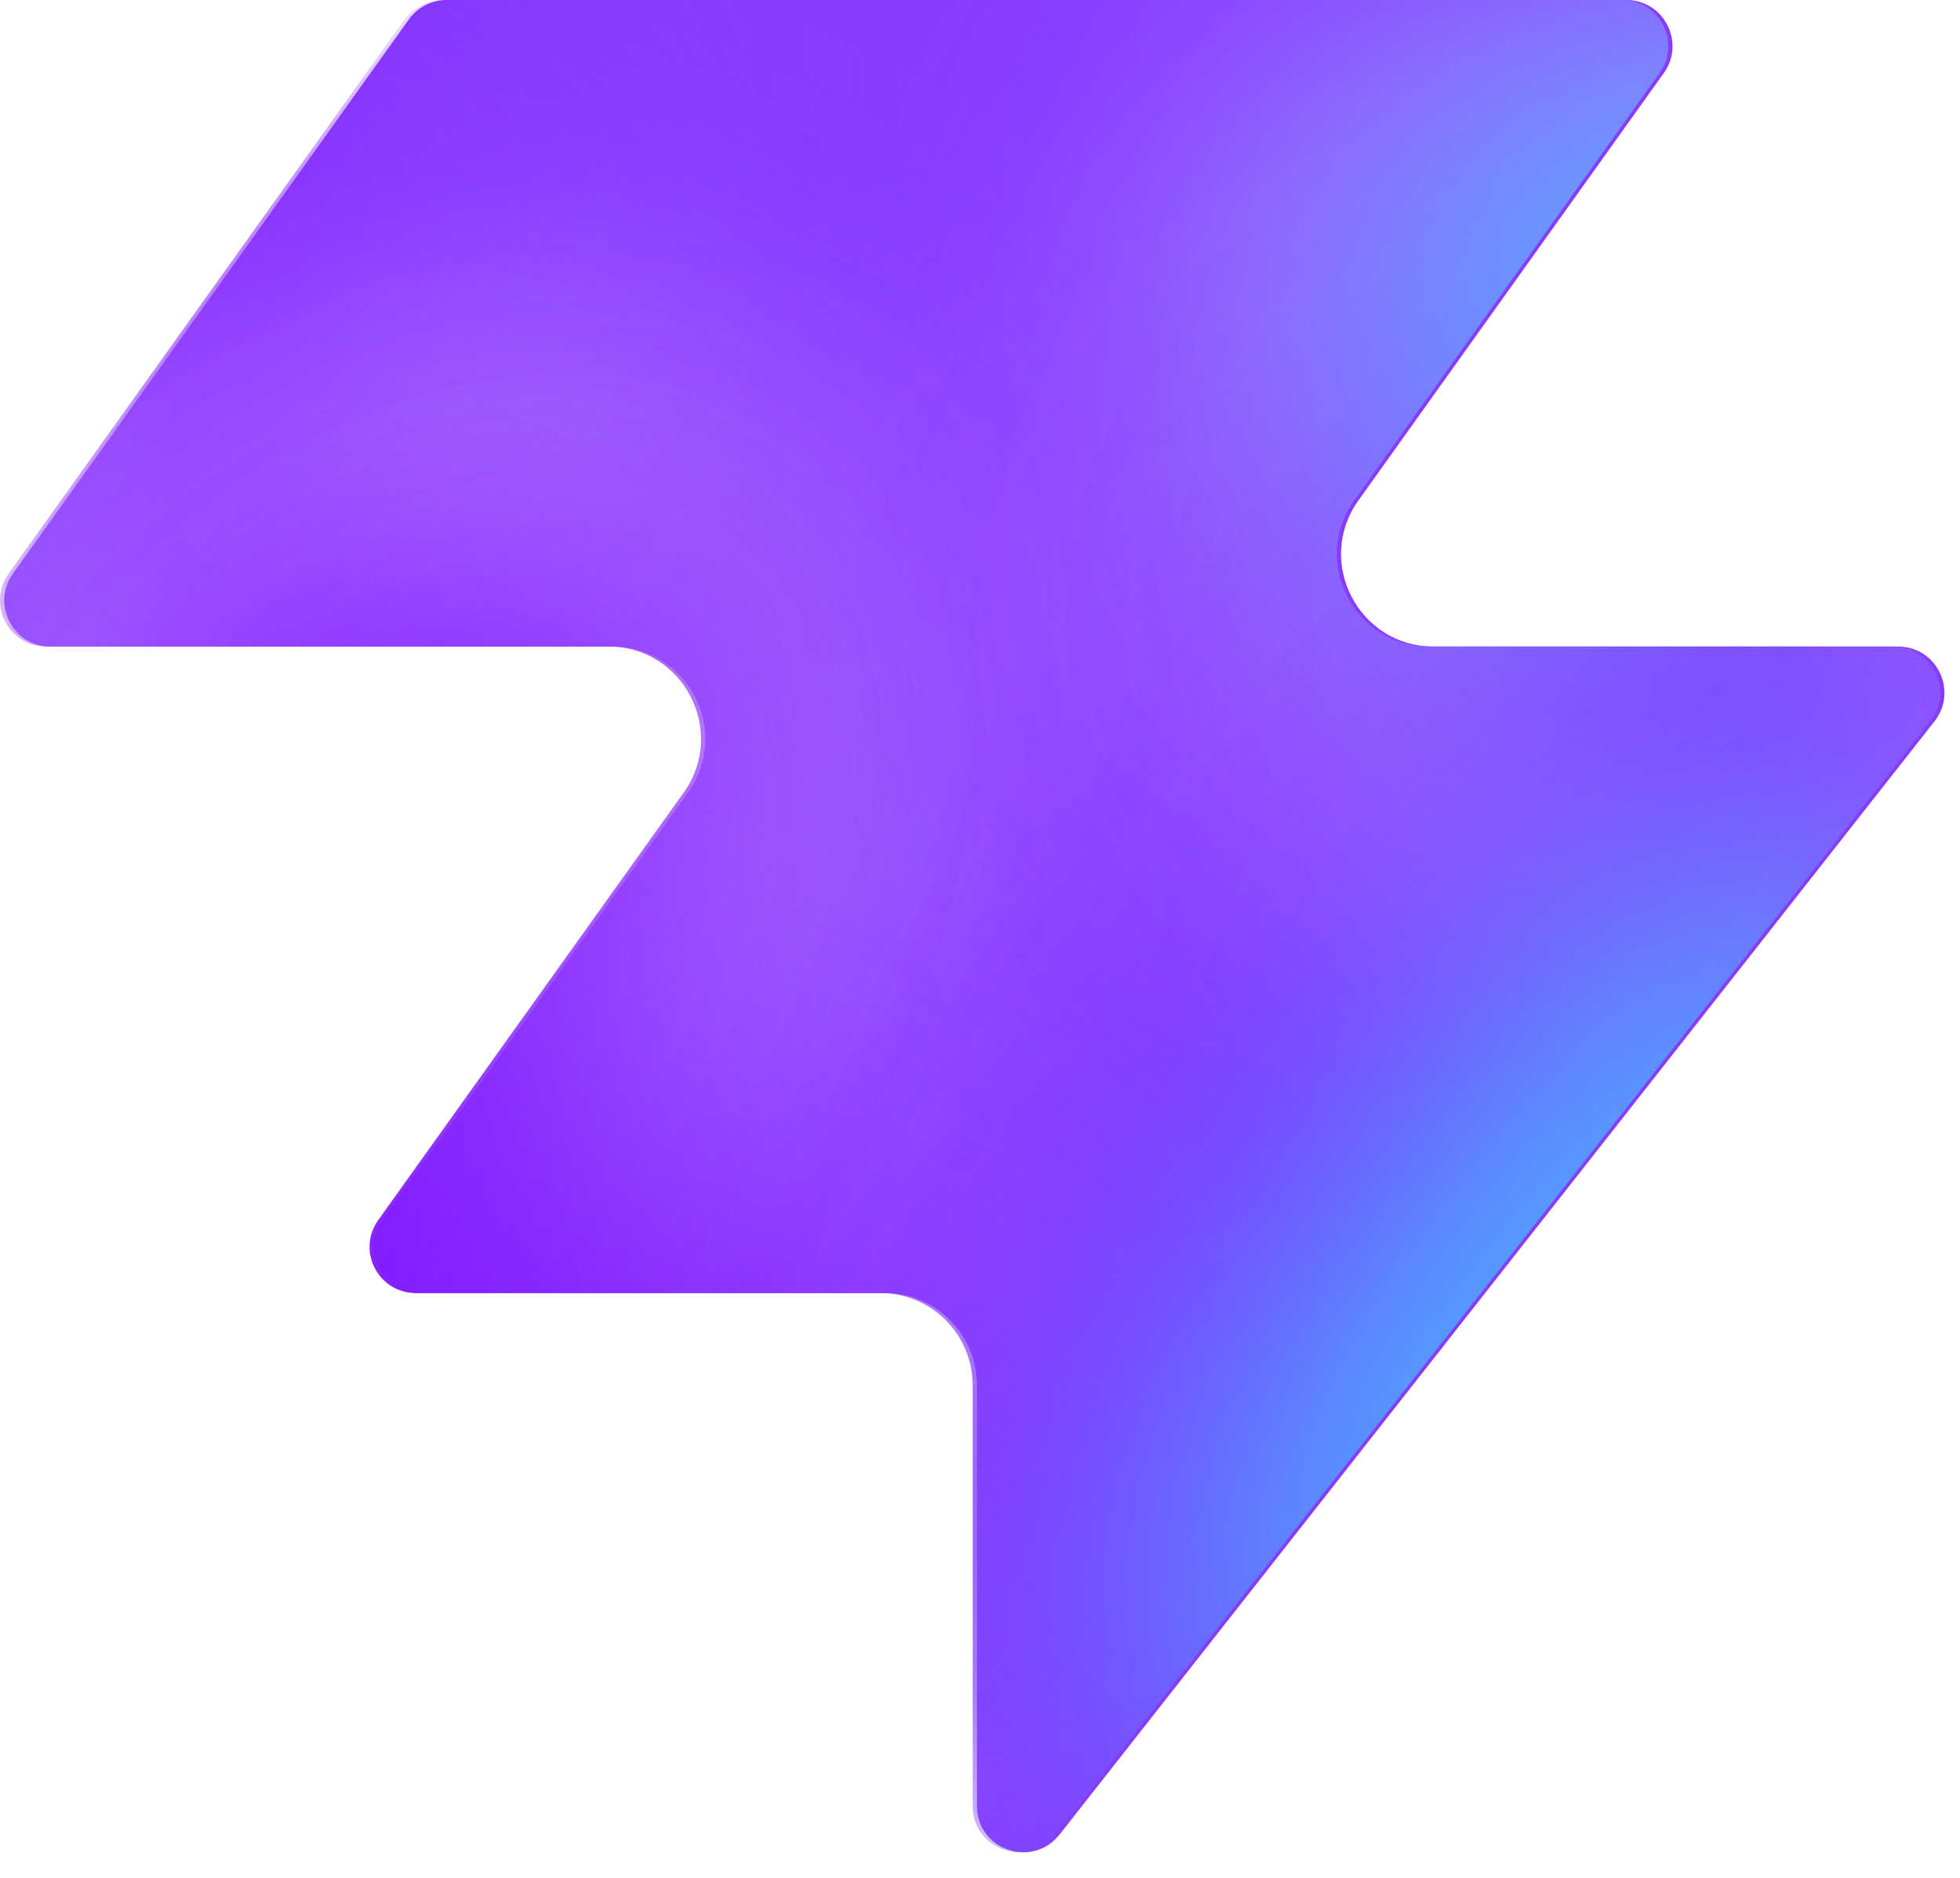
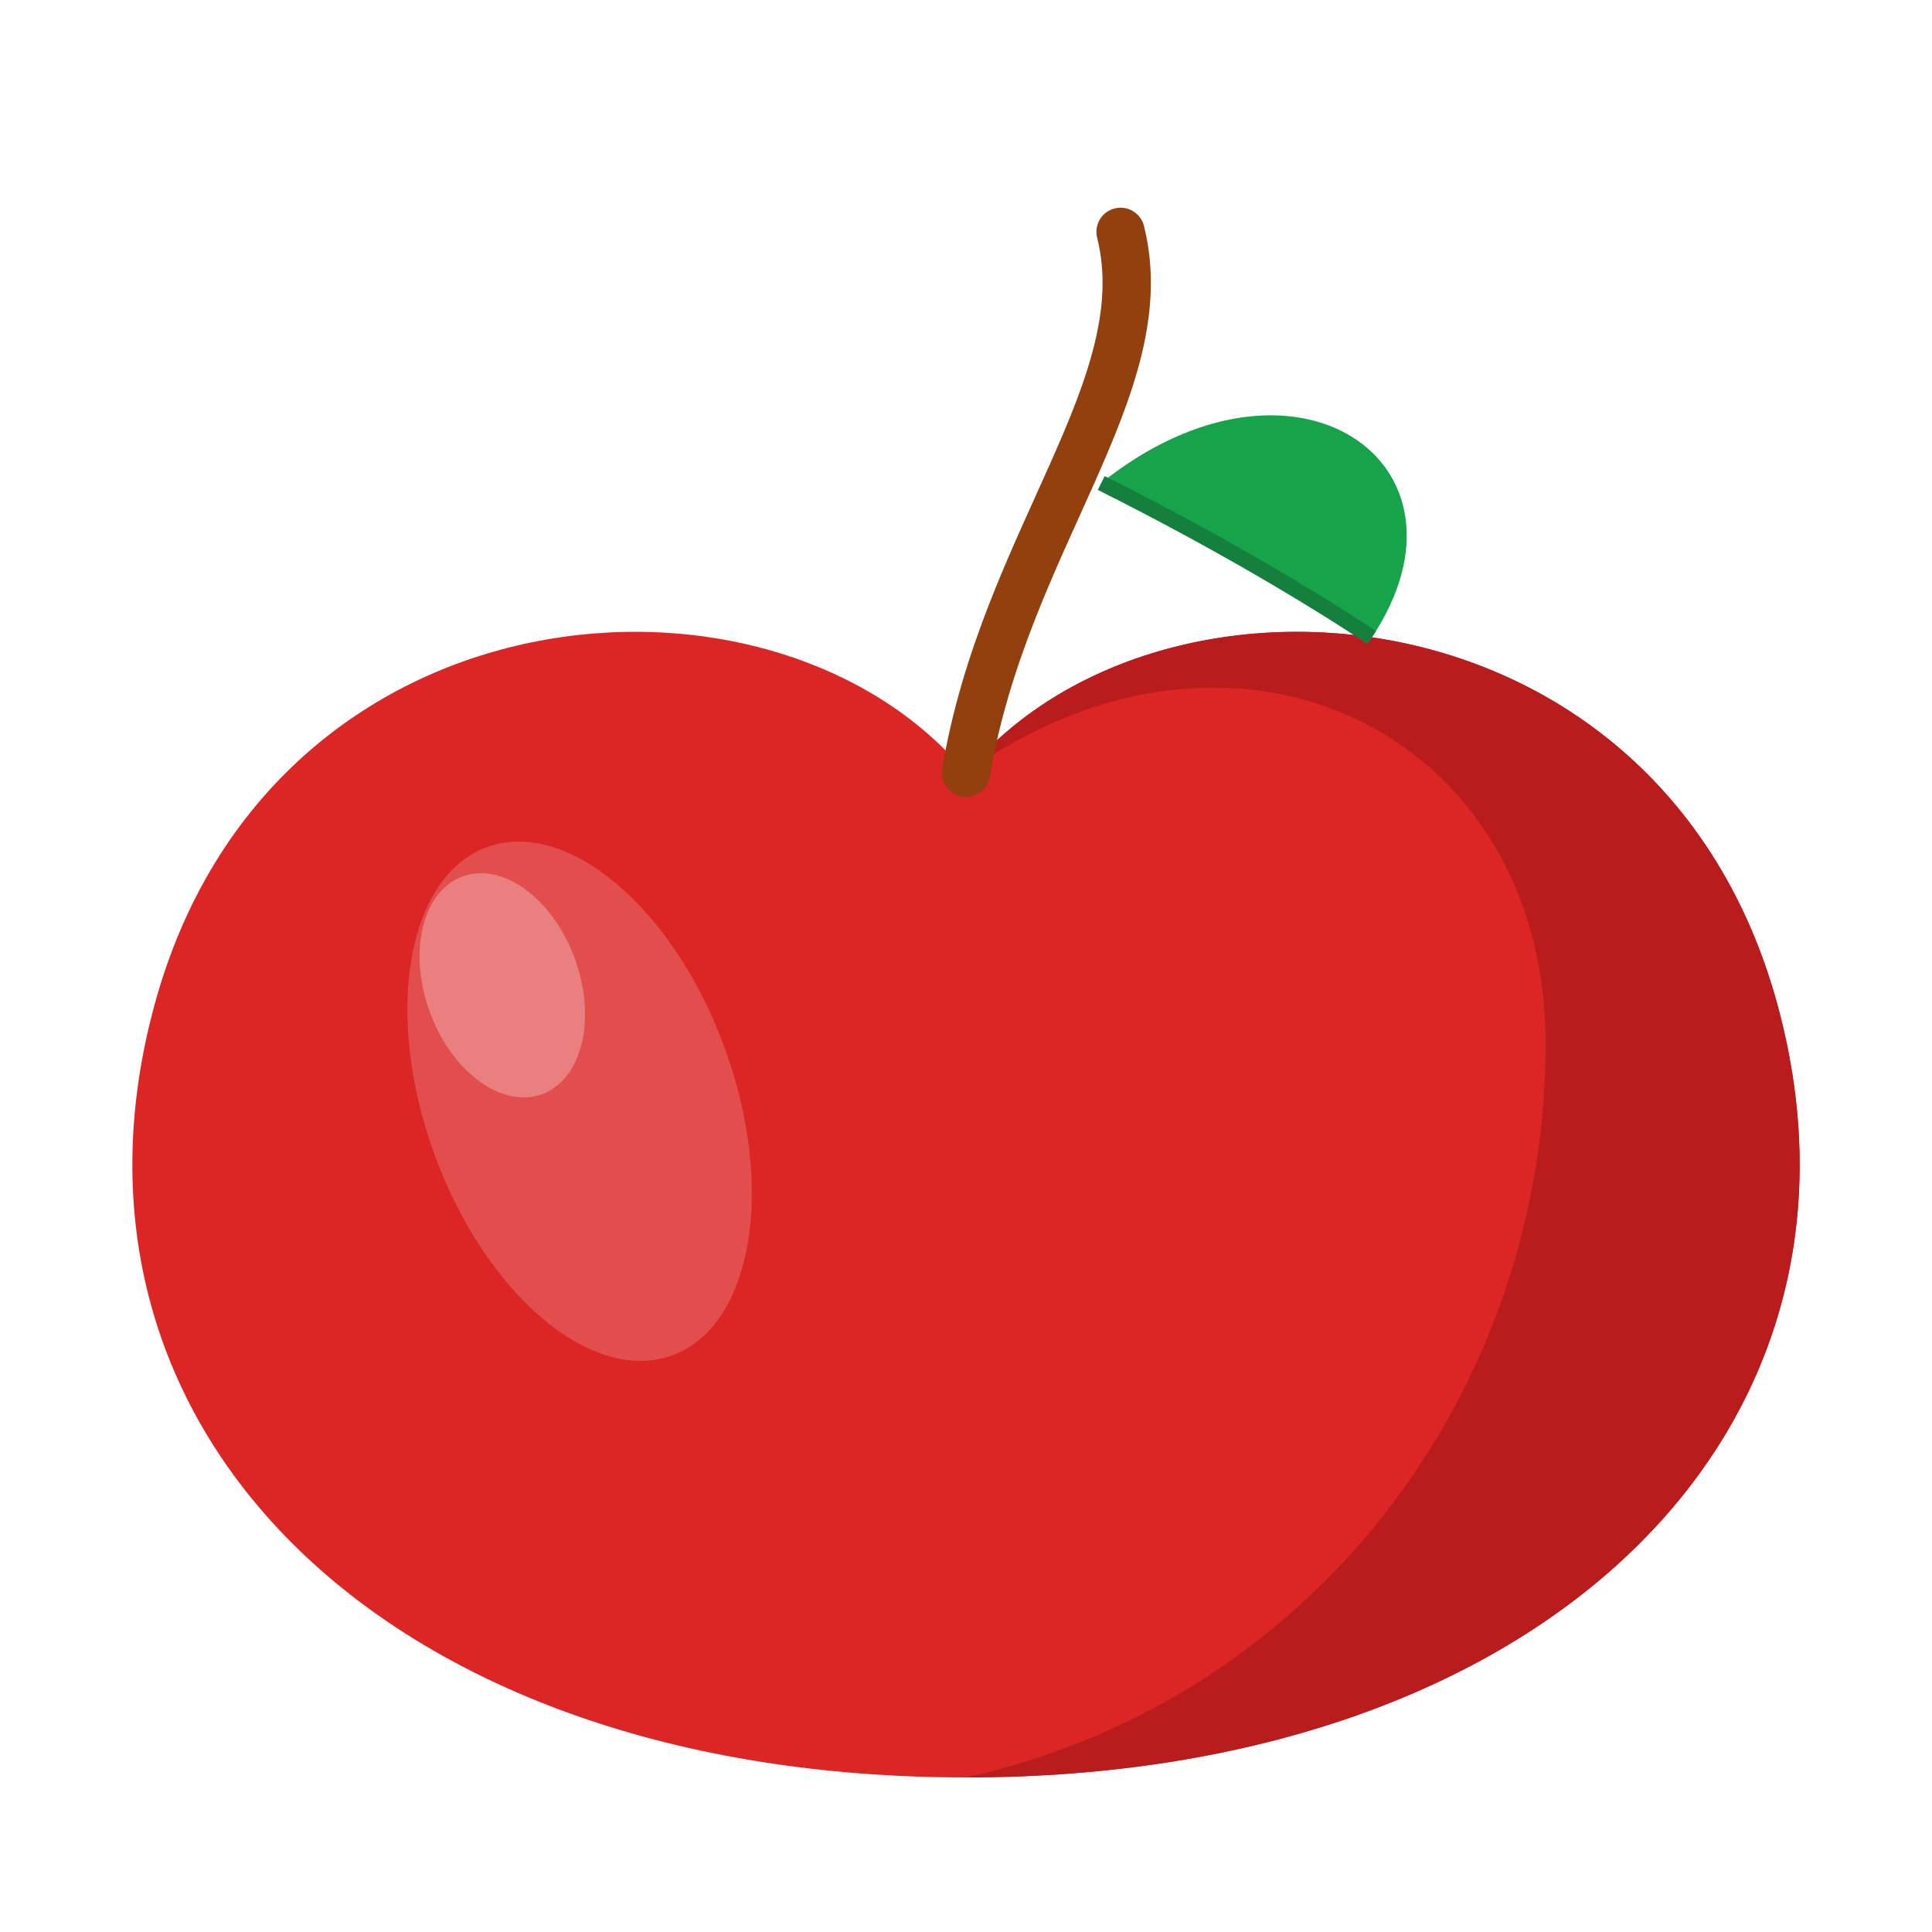
- <svg xmlns="http://www.w3.org/2000/svg" width="48" height="46" fill="none" viewBox="0 0 48 46">
-   <path fill="#863bff" d="M25.946 44.938c-.664.845-2.021.375-2.021-.698V33.937a2.26 2.26 0 0 0-2.262-2.262H10.287c-.92 0-1.456-1.04-.92-1.788l7.48-10.471c1.07-1.497 0-3.578-1.842-3.578H1.237c-.92 0-1.456-1.04-.92-1.788L10.013.474c.214-.297.556-.474.92-.474h28.894c.92 0 1.456 1.04.92 1.788l-7.48 10.471c-1.07 1.498 0 3.579 1.842 3.579h11.377c.943 0 1.473 1.088.89 1.83L25.947 44.94z" style="fill:#863bff;fill:color(display-p3 .525 .23 1);fill-opacity:1" />
-   <mask id="a" width="48" height="46" x="0" y="0" maskUnits="userSpaceOnUse" style="mask-type:alpha">
-     <path fill="#000" d="M25.842 44.938c-.664.844-2.021.375-2.021-.698V33.937a2.26 2.26 0 0 0-2.262-2.262H10.183c-.92 0-1.456-1.04-.92-1.788l7.48-10.471c1.07-1.498 0-3.579-1.842-3.579H1.133c-.92 0-1.456-1.04-.92-1.787L9.91.473c.214-.297.556-.474.92-.474h28.894c.92 0 1.456 1.04.92 1.788l-7.48 10.471c-1.07 1.498 0 3.578 1.842 3.578h11.377c.943 0 1.473 1.088.89 1.832L25.843 44.94z" style="fill:#000;fill-opacity:1" />
-   </mask>
-   <g mask="url(#a)">
-     <g filter="url(#b)">
-       <ellipse cx="5.508" cy="14.704" fill="#ede6ff" rx="5.508" ry="14.704" style="fill:#ede6ff;fill:color(display-p3 .927 .903 1);fill-opacity:1" transform="matrix(.00324 1 1 -.00324 -4.47 31.516)" />
-     </g>
-     <g filter="url(#c)">
-       <ellipse cx="10.399" cy="29.851" fill="#ede6ff" rx="10.399" ry="29.851" style="fill:#ede6ff;fill:color(display-p3 .927 .903 1);fill-opacity:1" transform="matrix(.00324 1 1 -.00324 -39.328 7.883)" />
-     </g>
-     <g filter="url(#d)">
-       <ellipse cx="5.508" cy="30.487" fill="#7e14ff" rx="5.508" ry="30.487" style="fill:#7e14ff;fill:color(display-p3 .492 .077 1);fill-opacity:1" transform="rotate(89.814 -25.913 -14.639)scale(1 -1)" />
-     </g>
-     <g filter="url(#e)">
-       <ellipse cx="5.508" cy="30.599" fill="#7e14ff" rx="5.508" ry="30.599" style="fill:#7e14ff;fill:color(display-p3 .492 .077 1);fill-opacity:1" transform="rotate(89.814 -32.644 -3.334)scale(1 -1)" />
-     </g>
-     <g filter="url(#f)">
-       <ellipse cx="5.508" cy="30.599" fill="#7e14ff" rx="5.508" ry="30.599" style="fill:#7e14ff;fill:color(display-p3 .492 .077 1);fill-opacity:1" transform="matrix(.00324 1 1 -.00324 -34.34 30.47)" />
-     </g>
-     <g filter="url(#g)">
-       <ellipse cx="14.072" cy="22.078" fill="#ede6ff" rx="14.072" ry="22.078" style="fill:#ede6ff;fill:color(display-p3 .927 .903 1);fill-opacity:1" transform="rotate(93.35 24.506 48.493)scale(-1 1)" />
-     </g>
-     <g filter="url(#h)">
-       <ellipse cx="3.47" cy="21.501" fill="#7e14ff" rx="3.47" ry="21.501" style="fill:#7e14ff;fill:color(display-p3 .492 .077 1);fill-opacity:1" transform="rotate(89.009 28.708 47.59)scale(-1 1)" />
-     </g>
-     <g filter="url(#i)">
-       <ellipse cx="3.47" cy="21.501" fill="#7e14ff" rx="3.47" ry="21.501" style="fill:#7e14ff;fill:color(display-p3 .492 .077 1);fill-opacity:1" transform="rotate(89.009 28.708 47.59)scale(-1 1)" />
-     </g>
-     <g filter="url(#j)">
-       <ellipse cx=".387" cy="8.972" fill="#7e14ff" rx="4.407" ry="29.108" style="fill:#7e14ff;fill:color(display-p3 .492 .077 1);fill-opacity:1" transform="rotate(39.51 .387 8.972)" />
-     </g>
-     <g filter="url(#k)">
-       <ellipse cx="47.523" cy="-6.092" fill="#7e14ff" rx="4.407" ry="29.108" style="fill:#7e14ff;fill:color(display-p3 .492 .077 1);fill-opacity:1" transform="rotate(37.892 47.523 -6.092)" />
-     </g>
-     <g filter="url(#l)">
-       <ellipse cx="41.412" cy="6.333" fill="#47bfff" rx="5.971" ry="9.665" style="fill:#47bfff;fill:color(display-p3 .28 .748 1);fill-opacity:1" transform="rotate(37.892 41.412 6.333)" />
-     </g>
-     <g filter="url(#m)">
-       <ellipse cx="-1.879" cy="38.332" fill="#7e14ff" rx="4.407" ry="29.108" style="fill:#7e14ff;fill:color(display-p3 .492 .077 1);fill-opacity:1" transform="rotate(37.892 -1.88 38.332)" />
-     </g>
-     <g filter="url(#n)">
-       <ellipse cx="-1.879" cy="38.332" fill="#7e14ff" rx="4.407" ry="29.108" style="fill:#7e14ff;fill:color(display-p3 .492 .077 1);fill-opacity:1" transform="rotate(37.892 -1.88 38.332)" />
-     </g>
-     <g filter="url(#o)">
-       <ellipse cx="35.651" cy="29.907" fill="#7e14ff" rx="4.407" ry="29.108" style="fill:#7e14ff;fill:color(display-p3 .492 .077 1);fill-opacity:1" transform="rotate(37.892 35.651 29.907)" />
-     </g>
-     <g filter="url(#p)">
-       <ellipse cx="38.418" cy="32.4" fill="#47bfff" rx="5.971" ry="15.297" style="fill:#47bfff;fill:color(display-p3 .28 .748 1);fill-opacity:1" transform="rotate(37.892 38.418 32.4)" />
-     </g>
-   </g>
-   <defs>
-     <filter id="b" width="60.045" height="41.654" x="-19.77" y="16.149" color-interpolation-filters="sRGB" filterUnits="userSpaceOnUse">
-       <feFlood flood-opacity="0" result="BackgroundImageFix" />
-       <feBlend in="SourceGraphic" in2="BackgroundImageFix" result="shape" />
-       <feGaussianBlur result="effect1_foregroundBlur_2002_17158" stdDeviation="7.659" />
-     </filter>
-     <filter id="c" width="90.34" height="51.437" x="-54.613" y="-7.533" color-interpolation-filters="sRGB" filterUnits="userSpaceOnUse">
-       <feFlood flood-opacity="0" result="BackgroundImageFix" />
-       <feBlend in="SourceGraphic" in2="BackgroundImageFix" result="shape" />
-       <feGaussianBlur result="effect1_foregroundBlur_2002_17158" stdDeviation="7.659" />
-     </filter>
-     <filter id="d" width="79.355" height="29.4" x="-49.64" y="2.03" color-interpolation-filters="sRGB" filterUnits="userSpaceOnUse">
-       <feFlood flood-opacity="0" result="BackgroundImageFix" />
-       <feBlend in="SourceGraphic" in2="BackgroundImageFix" result="shape" />
-       <feGaussianBlur result="effect1_foregroundBlur_2002_17158" stdDeviation="4.596" />
-     </filter>
-     <filter id="e" width="79.579" height="29.4" x="-45.045" y="20.029" color-interpolation-filters="sRGB" filterUnits="userSpaceOnUse">
-       <feFlood flood-opacity="0" result="BackgroundImageFix" />
-       <feBlend in="SourceGraphic" in2="BackgroundImageFix" result="shape" />
-       <feGaussianBlur result="effect1_foregroundBlur_2002_17158" stdDeviation="4.596" />
-     </filter>
-     <filter id="f" width="79.579" height="29.4" x="-43.513" y="21.178" color-interpolation-filters="sRGB" filterUnits="userSpaceOnUse">
-       <feFlood flood-opacity="0" result="BackgroundImageFix" />
-       <feBlend in="SourceGraphic" in2="BackgroundImageFix" result="shape" />
-       <feGaussianBlur result="effect1_foregroundBlur_2002_17158" stdDeviation="4.596" />
-     </filter>
-     <filter id="g" width="74.749" height="58.852" x="15.756" y="-17.901" color-interpolation-filters="sRGB" filterUnits="userSpaceOnUse">
-       <feFlood flood-opacity="0" result="BackgroundImageFix" />
-       <feBlend in="SourceGraphic" in2="BackgroundImageFix" result="shape" />
-       <feGaussianBlur result="effect1_foregroundBlur_2002_17158" stdDeviation="7.659" />
-     </filter>
-     <filter id="h" width="61.377" height="25.362" x="23.548" y="2.284" color-interpolation-filters="sRGB" filterUnits="userSpaceOnUse">
-       <feFlood flood-opacity="0" result="BackgroundImageFix" />
-       <feBlend in="SourceGraphic" in2="BackgroundImageFix" result="shape" />
-       <feGaussianBlur result="effect1_foregroundBlur_2002_17158" stdDeviation="4.596" />
-     </filter>
-     <filter id="i" width="61.377" height="25.362" x="23.548" y="2.284" color-interpolation-filters="sRGB" filterUnits="userSpaceOnUse">
-       <feFlood flood-opacity="0" result="BackgroundImageFix" />
-       <feBlend in="SourceGraphic" in2="BackgroundImageFix" result="shape" />
-       <feGaussianBlur result="effect1_foregroundBlur_2002_17158" stdDeviation="4.596" />
-     </filter>
-     <filter id="j" width="56.045" height="63.649" x="-27.636" y="-22.853" color-interpolation-filters="sRGB" filterUnits="userSpaceOnUse">
-       <feFlood flood-opacity="0" result="BackgroundImageFix" />
-       <feBlend in="SourceGraphic" in2="BackgroundImageFix" result="shape" />
-       <feGaussianBlur result="effect1_foregroundBlur_2002_17158" stdDeviation="4.596" />
-     </filter>
-     <filter id="k" width="54.814" height="64.646" x="20.116" y="-38.415" color-interpolation-filters="sRGB" filterUnits="userSpaceOnUse">
-       <feFlood flood-opacity="0" result="BackgroundImageFix" />
-       <feBlend in="SourceGraphic" in2="BackgroundImageFix" result="shape" />
-       <feGaussianBlur result="effect1_foregroundBlur_2002_17158" stdDeviation="4.596" />
-     </filter>
-     <filter id="l" width="33.541" height="35.313" x="24.641" y="-11.323" color-interpolation-filters="sRGB" filterUnits="userSpaceOnUse">
-       <feFlood flood-opacity="0" result="BackgroundImageFix" />
-       <feBlend in="SourceGraphic" in2="BackgroundImageFix" result="shape" />
-       <feGaussianBlur result="effect1_foregroundBlur_2002_17158" stdDeviation="4.596" />
-     </filter>
-     <filter id="m" width="54.814" height="64.646" x="-29.286" y="6.009" color-interpolation-filters="sRGB" filterUnits="userSpaceOnUse">
-       <feFlood flood-opacity="0" result="BackgroundImageFix" />
-       <feBlend in="SourceGraphic" in2="BackgroundImageFix" result="shape" />
-       <feGaussianBlur result="effect1_foregroundBlur_2002_17158" stdDeviation="4.596" />
-     </filter>
-     <filter id="n" width="54.814" height="64.646" x="-29.286" y="6.009" color-interpolation-filters="sRGB" filterUnits="userSpaceOnUse">
-       <feFlood flood-opacity="0" result="BackgroundImageFix" />
-       <feBlend in="SourceGraphic" in2="BackgroundImageFix" result="shape" />
-       <feGaussianBlur result="effect1_foregroundBlur_2002_17158" stdDeviation="4.596" />
-     </filter>
-     <filter id="o" width="54.814" height="64.646" x="8.244" y="-2.416" color-interpolation-filters="sRGB" filterUnits="userSpaceOnUse">
-       <feFlood flood-opacity="0" result="BackgroundImageFix" />
-       <feBlend in="SourceGraphic" in2="BackgroundImageFix" result="shape" />
-       <feGaussianBlur result="effect1_foregroundBlur_2002_17158" stdDeviation="4.596" />
-     </filter>
-     <filter id="p" width="39.409" height="43.623" x="18.713" y="10.588" color-interpolation-filters="sRGB" filterUnits="userSpaceOnUse">
-       <feFlood flood-opacity="0" result="BackgroundImageFix" />
-       <feBlend in="SourceGraphic" in2="BackgroundImageFix" result="shape" />
-       <feGaussianBlur result="effect1_foregroundBlur_2002_17158" stdDeviation="4.596" />
-     </filter>
-   </defs>
+ <svg xmlns="http://www.w3.org/2000/svg" viewBox="0 0 100 100">
+   <path d="M50 40 C40 28 14 30 8 52 C2 74 20 92 50 92 C80 92 98 74 92 52 C86 30 60 28 50 40Z" fill="#dc2626" />
+   <path d="M50 40 C60 28 86 30 92 52 C98 74 80 92 50 92 C68 88 80 72 80 54 C80 38 64 30 50 40Z" fill="#b91c1c" />
+   <path d="M50 40 C52 28 60 20 58 12" stroke="#92400e" stroke-width="2.5" fill="none" stroke-linecap="round" />
+   <path d="M57 25 C67 17 77 24 71 33 C65 28 59 27 57 25Z" fill="#16a34a" />
+   <path d="M57 25 C63 28 68 31 71 33" stroke="#15803d" stroke-width="0.8" fill="none" />
+   <ellipse cx="30" cy="57" rx="8" ry="14" fill="rgba(255,255,255,0.18)" transform="rotate(-20,30,57)" />
+   <ellipse cx="26" cy="51" rx="4" ry="6" fill="rgba(255,255,255,0.28)" transform="rotate(-20,26,51)" />
</svg>
